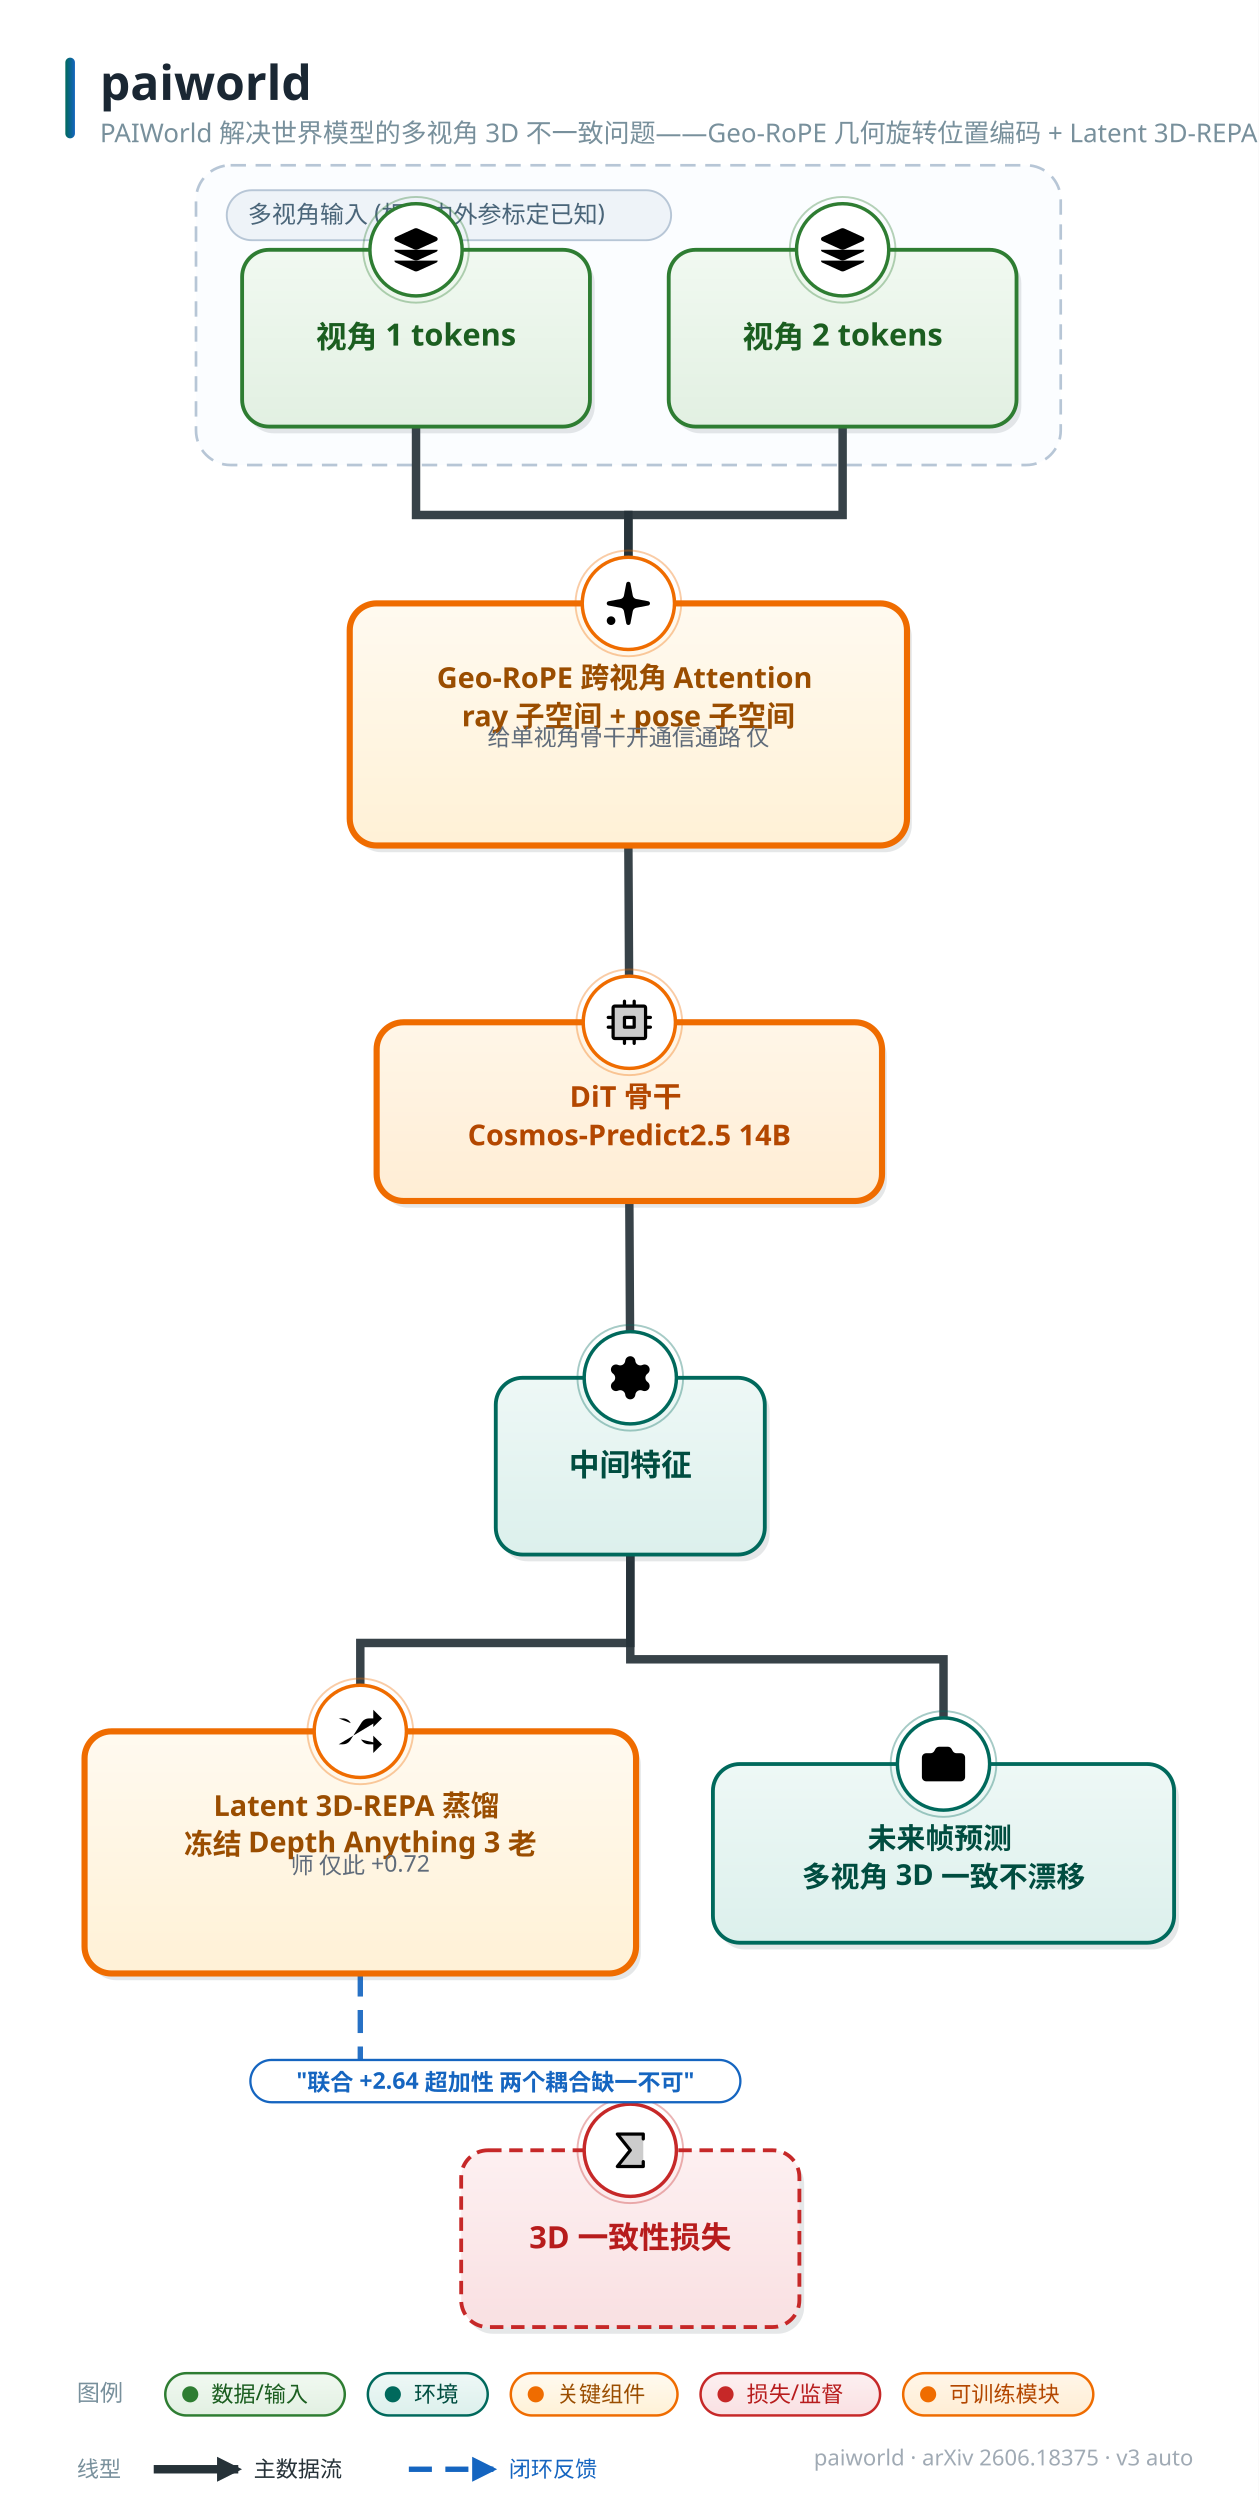
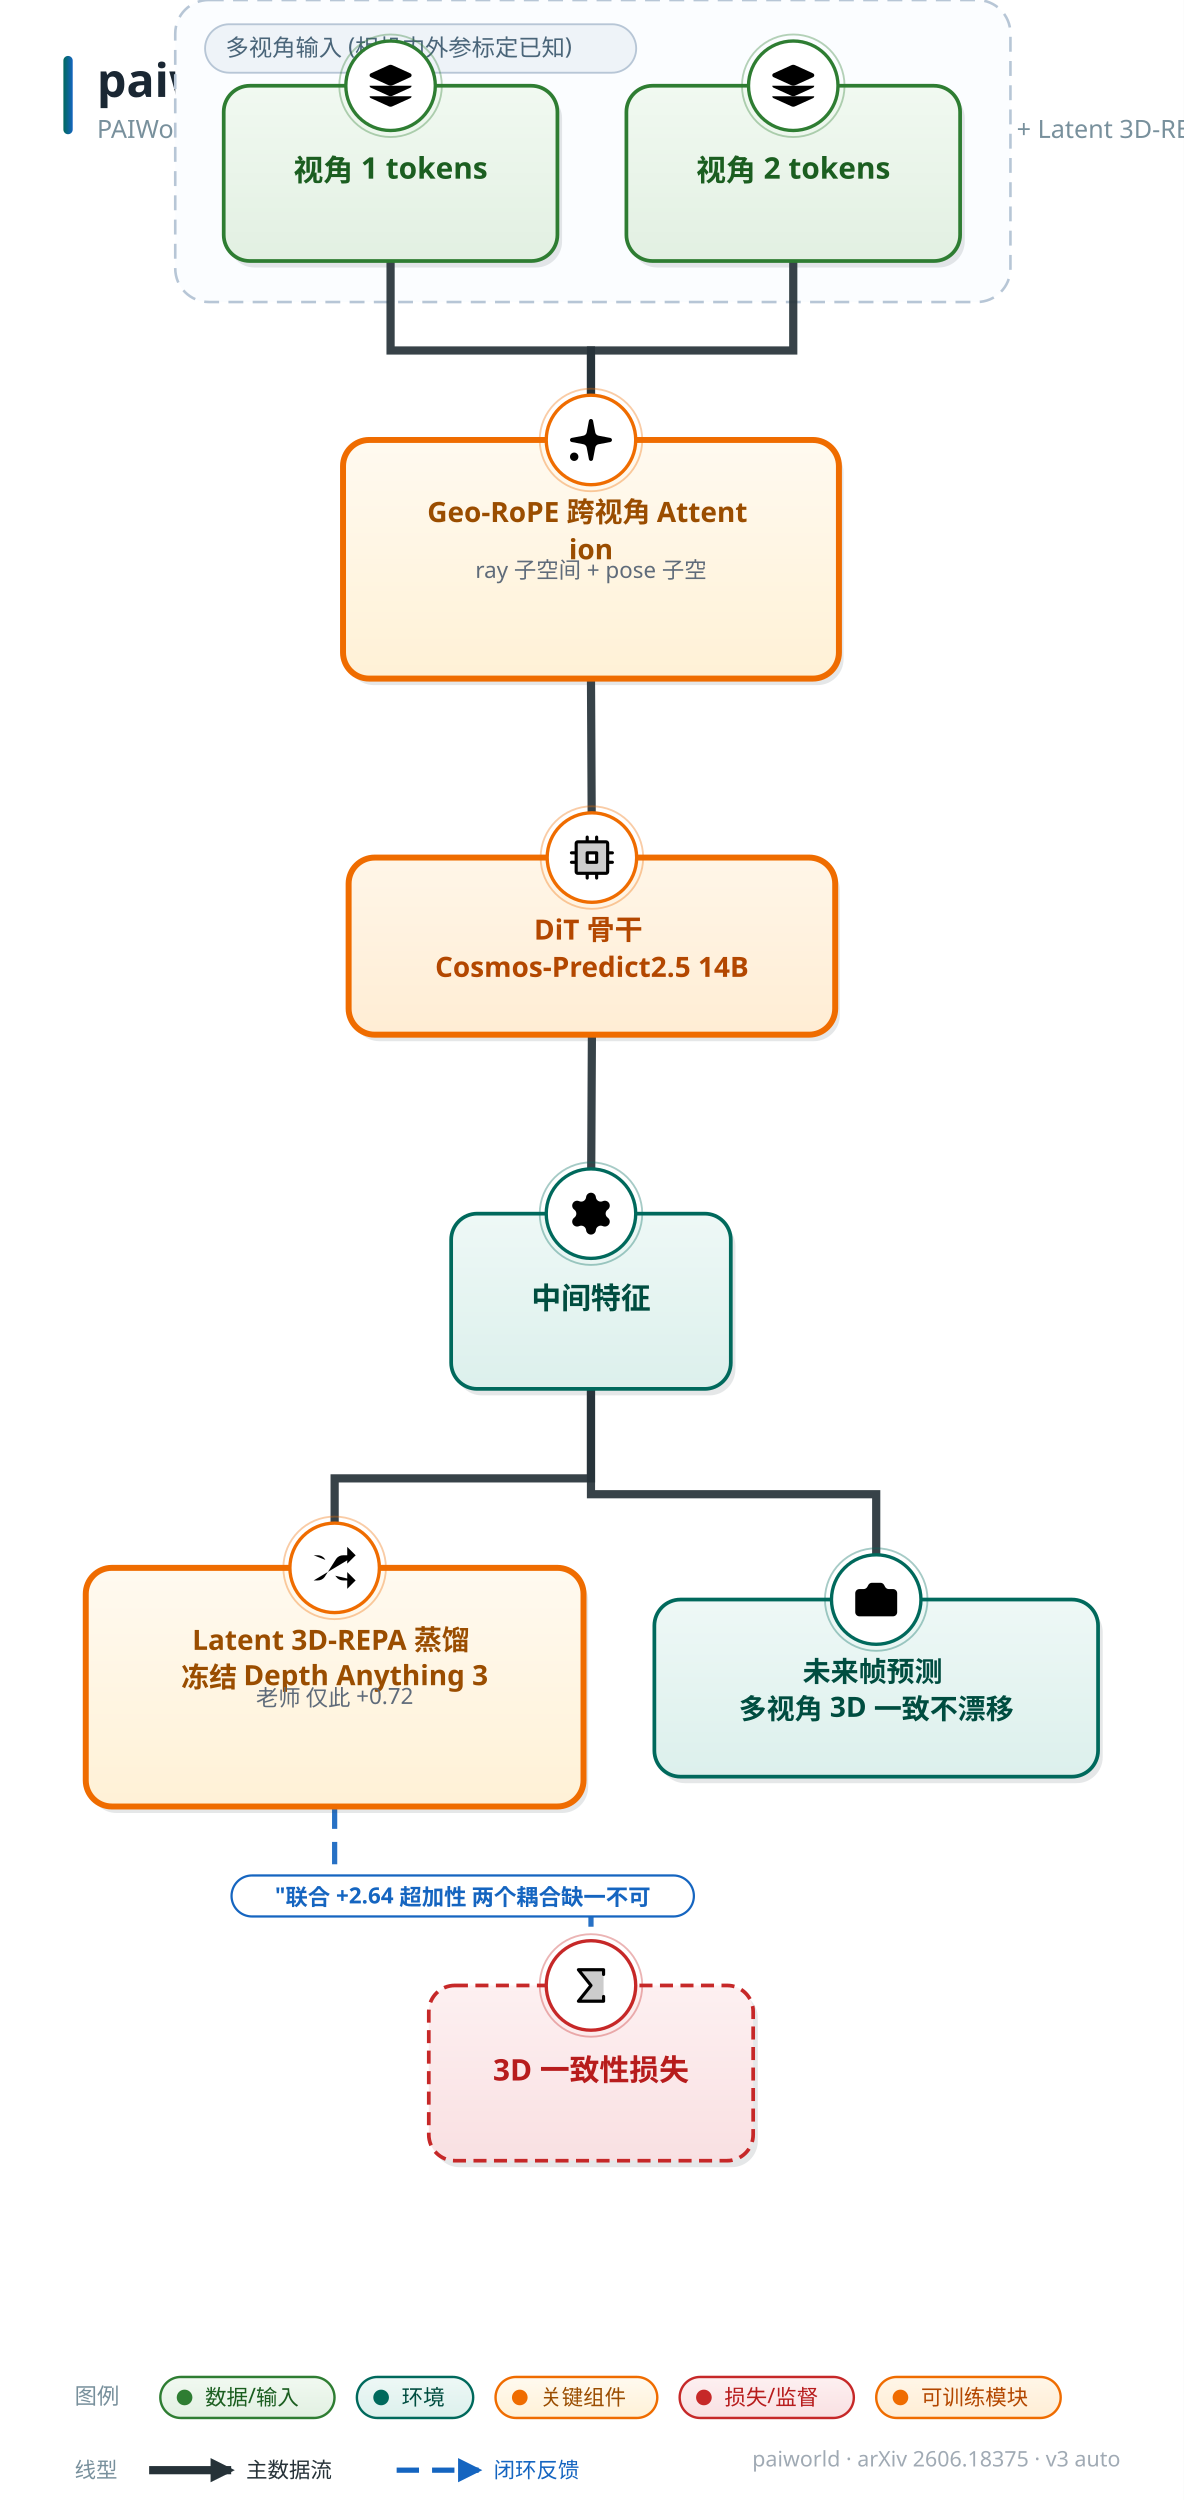
- <svg xmlns="http://www.w3.org/2000/svg" width="655" height="1301" viewBox="0 0 655 1301" font-family="'PingFang SC','Hiragino Sans GB','Microsoft YaHei','Segoe UI',sans-serif">
+ <svg xmlns="http://www.w3.org/2000/svg" width="635" height="1341" viewBox="0 0 635 1341" font-family="'PingFang SC','Hiragino Sans GB','Microsoft YaHei','Segoe UI',sans-serif">
  <style>text{font-family:'PingFang SC','Hiragino Sans GB','Microsoft YaHei','Segoe UI',sans-serif;} .lbl{font-weight:700;}</style>
  <defs>
    <linearGradient id="g-data" x1="0" y1="0" x2="0" y2="1">
      <stop offset="0" stop-color="#f1f9f1" />
      <stop offset="1" stop-color="#e2f0e2" />
    </linearGradient>
    <linearGradient id="g-frozen" x1="0" y1="0" x2="0" y2="1">
      <stop offset="0" stop-color="#f0f7fe" />
      <stop offset="1" stop-color="#dcecfb" />
    </linearGradient>
    <linearGradient id="g-train" x1="0" y1="0" x2="0" y2="1">
      <stop offset="0" stop-color="#fff6e8" />
      <stop offset="1" stop-color="#ffedd4" />
    </linearGradient>
    <linearGradient id="g-loss" x1="0" y1="0" x2="0" y2="1">
      <stop offset="0" stop-color="#fdf0f1" />
      <stop offset="1" stop-color="#f9e0e2" />
    </linearGradient>
    <linearGradient id="g-act" x1="0" y1="0" x2="0" y2="1">
      <stop offset="0" stop-color="#f8f1fb" />
      <stop offset="1" stop-color="#f0e4f7" />
    </linearGradient>
    <linearGradient id="g-loop" x1="0" y1="0" x2="0" y2="1">
      <stop offset="0" stop-color="#f2f5f7" />
      <stop offset="1" stop-color="#e6ebee" />
    </linearGradient>
    <linearGradient id="g-env" x1="0" y1="0" x2="0" y2="1">
      <stop offset="0" stop-color="#eef8f6" />
      <stop offset="1" stop-color="#dcf0ec" />
    </linearGradient>
    <linearGradient id="g-mem" x1="0" y1="0" x2="0" y2="1">
      <stop offset="0" stop-color="#fffef0" />
      <stop offset="1" stop-color="#fdf6d8" />
    </linearGradient>
    <linearGradient id="g-reward" x1="0" y1="0" x2="0" y2="1">
      <stop offset="0" stop-color="#fdf2f7" />
      <stop offset="1" stop-color="#f9e2ed" />
    </linearGradient>
    <linearGradient id="g-key" x1="0" y1="0" x2="0" y2="1">
      <stop offset="0" stop-color="#fffaf0" />
      <stop offset="1" stop-color="#fff1d6" />
    </linearGradient>
    <linearGradient id="g-title" x1="0" y1="0" x2="1" y2="0">
      <stop offset="0" stop-color="#00695c" />
      <stop offset="1" stop-color="#1565c0" />
    </linearGradient>
    <marker id="arr-main" viewBox="0 0 10 10" refX="8.5" refY="5" markerWidth="13" markerHeight="13" markerUnits="userSpaceOnUse" orient="auto-start-reverse">
      <path d="M0 0 L10 5 L0 10 z" fill="#546e7a" />
    </marker>
    <marker id="arr-thick" viewBox="0 0 10 10" refX="8.5" refY="5" markerWidth="13" markerHeight="13" markerUnits="userSpaceOnUse" orient="auto-start-reverse">
      <path d="M0 0 L10 5 L0 10 z" fill="#263238" />
    </marker>
    <marker id="arr-thin" viewBox="0 0 10 10" refX="8.5" refY="5" markerWidth="13" markerHeight="13" markerUnits="userSpaceOnUse" orient="auto-start-reverse">
      <path d="M0 0 L10 5 L0 10 z" fill="#9fb0bb" />
    </marker>
    <marker id="arr-fb" viewBox="0 0 10 10" refX="8.5" refY="5" markerWidth="13" markerHeight="13" markerUnits="userSpaceOnUse" orient="auto-start-reverse">
      <path d="M0 0 L10 5 L0 10 z" fill="#1565c0" />
    </marker>
    <marker id="arr-loss" viewBox="0 0 10 10" refX="8.5" refY="5" markerWidth="13" markerHeight="13" markerUnits="userSpaceOnUse" orient="auto-start-reverse">
      <path d="M0 0 L10 5 L0 10 z" fill="#c62828" />
    </marker>
  </defs>
-   <rect width="655" height="1301" fill="#ffffff" />
+   <rect width="635" height="1341" fill="#ffffff" />
  <rect x="34" y="30" width="5" height="42" rx="2.5" fill="url(#g-title)" />
  <text x="52" y="52" font-size="25" font-weight="800" fill="#1a2733">paiworld</text>
  <text x="52" y="74" font-size="13.5" fill="#78909c">PAIWorld 解决世界模型的多视角 3D 不一致问题——Geo-RoPE 几何旋转位置编码 + Latent 3D-REPA 3D 蒸馏，在 DiT backbone 上同</text>
-   <text x="621" y="1283" font-size="11.5" fill="#a0aab4" text-anchor="end">paiworld · arXiv 2606.18375 · v3 auto</text>
-   <rect x="102" y="86" width="450" height="156" rx="18" fill="#fbfdff" stroke="#b7c6d6" stroke-width="1.4" stroke-dasharray="8 5" />
-   <rect x="118" y="99" width="231.25" height="26" rx="13" fill="#eef3f8" stroke="#b7c6d6" />
-   <text x="129" y="116" font-size="12.5" fill="#4a6579">多视角输入 (相机内外参标定已知)</text>
-   <path d="M 216.5 222.0 L 216.5 268.0 L 327.0 268.0 L 327.0 314.0" fill="none" stroke="#263238" stroke-width="4.4" marker-end="url(#arr-thick)" opacity="0.92" />
-   <path d="M 438.5 222.0 L 438.5 268.0 L 327.0 268.0 L 327.0 314.0" fill="none" stroke="#263238" stroke-width="4.4" marker-end="url(#arr-thick)" opacity="0.92" />
-   <path d="M 327.0 440.0 L 327.5 532.0" fill="none" stroke="#263238" stroke-width="4.4" marker-end="url(#arr-thick)" opacity="0.92" />
-   <path d="M 327.5 625.0 L 328.0 717.0" fill="none" stroke="#263238" stroke-width="4.4" marker-end="url(#arr-thick)" opacity="0.92" />
-   <path d="M 328.0 809.0 L 328.0 855.0 L 187.5 855.0 L 187.5 901.0" fill="none" stroke="#263238" stroke-width="4.4" marker-end="url(#arr-thick)" opacity="0.92" />
-   <path d="M 328.0 809.0 L 328.0 863.5 L 491.0 863.5 L 491.0 918.0" fill="none" stroke="#263238" stroke-width="4.4" marker-end="url(#arr-thick)" opacity="0.92" />
-   <path d="M 187.5 1027.0 L 187.5 1073.0 L 328.0 1073.0 L 328.0 1119.0" fill="none" stroke="#1565c0" stroke-width="2.8" stroke-dasharray="12 7" marker-end="url(#arr-fb)" opacity="0.92" />
-   <rect x="128.5" y="133.5" width="181" height="92" rx="14" fill="#37474f" opacity="0.13" />
-   <rect x="126" y="130" width="181" height="92" rx="14" fill="url(#g-data)" stroke="#2e7d32" stroke-width="2.0" />
-   <circle cx="216.5" cy="130" r="24" fill="#ffffff" stroke="#2e7d32" stroke-width="1.8" />
-   <circle cx="216.5" cy="130" r="27.5" fill="none" stroke="#2e7d32" stroke-width="1" opacity="0.35" />
-   <g transform="translate(203.0,116.5) scale(1.125)">
+   <text x="601" y="1323" font-size="11.5" fill="#a0aab4" text-anchor="end">paiworld · arXiv 2606.18375 · v3 auto</text>
+   <rect x="94" y="0" width="448" height="162" rx="18" fill="#fbfdff" stroke="#b7c6d6" stroke-width="1.4" stroke-dasharray="8 5" />
+   <rect x="110" y="13" width="231.25" height="26" rx="13" fill="#eef3f8" stroke="#b7c6d6" />
+   <text x="121" y="30" font-size="12.5" fill="#4a6579">多视角输入 (相机内外参标定已知)</text>
+   <path d="M 209.5 140.0 L 209.5 188.0 L 317.0 188.0 L 317.0 236.0" fill="none" stroke="#263238" stroke-width="4.4" marker-end="url(#arr-thick)" opacity="0.92" />
+   <path d="M 425.5 140.0 L 425.5 188.0 L 317.0 188.0 L 317.0 236.0" fill="none" stroke="#263238" stroke-width="4.4" marker-end="url(#arr-thick)" opacity="0.92" />
+   <path d="M 317.0 364.0 L 317.5 460.0" fill="none" stroke="#263238" stroke-width="4.4" marker-end="url(#arr-thick)" opacity="0.92" />
+   <path d="M 317.5 555.0 L 317.0 651.0" fill="none" stroke="#263238" stroke-width="4.4" marker-end="url(#arr-thick)" opacity="0.92" />
+   <path d="M 317.0 745.0 L 317.0 793.0 L 179.5 793.0 L 179.5 841.0" fill="none" stroke="#263238" stroke-width="4.4" marker-end="url(#arr-thick)" opacity="0.92" />
+   <path d="M 317.0 745.0 L 317.0 801.5 L 470.0 801.5 L 470.0 858.0" fill="none" stroke="#263238" stroke-width="4.4" marker-end="url(#arr-thick)" opacity="0.92" />
+   <path d="M 179.5 969.0 L 179.5 1017.0 L 317.0 1017.0 L 317.0 1065.0" fill="none" stroke="#1565c0" stroke-width="2.8" stroke-dasharray="12 7" marker-end="url(#arr-fb)" opacity="0.92" />
+   <rect x="122.5" y="49.5" width="179" height="94" rx="14" fill="#37474f" opacity="0.13" />
+   <rect x="120" y="46" width="179" height="94" rx="14" fill="url(#g-data)" stroke="#2e7d32" stroke-width="2.0" />
+   <circle cx="209.5" cy="46" r="24" fill="#ffffff" stroke="#2e7d32" stroke-width="1.8" />
+   <circle cx="209.5" cy="46" r="27.5" fill="none" stroke="#2e7d32" stroke-width="1" opacity="0.35" />
+   <g transform="translate(196.0,32.5) scale(1.125)">
    <path d="M12.83 2.18a2 2 0 0 0-1.66 0L2.6 6.08a1 1 0 0 0 0 1.83l8.58 3.91a2 2 0 0 0 1.66 0l8.58-3.9a1 1 0 0 0 0-1.83z" />
    <path d="M2 12a1 1 0 0 0 .58.91l8.6 3.91a2 2 0 0 0 1.65 0l8.58-3.9A1 1 0 0 0 22 12" />
    <path d="M2 17a1 1 0 0 0 .58.91l8.6 3.91a2 2 0 0 0 1.65 0l8.58-3.9A1 1 0 0 0 22 17" />
  </g>
-   <text x="216.5" y="181" font-size="16" class="lbl" fill="#1b5e20" text-anchor="middle">视角 1 tokens</text>
-   <rect x="350.5" y="133.5" width="181" height="92" rx="14" fill="#37474f" opacity="0.13" />
-   <rect x="348" y="130" width="181" height="92" rx="14" fill="url(#g-data)" stroke="#2e7d32" stroke-width="2.0" />
-   <circle cx="438.5" cy="130" r="24" fill="#ffffff" stroke="#2e7d32" stroke-width="1.8" />
-   <circle cx="438.5" cy="130" r="27.5" fill="none" stroke="#2e7d32" stroke-width="1" opacity="0.35" />
-   <g transform="translate(425.0,116.5) scale(1.125)">
+   <text x="209.5" y="97" font-size="16" class="lbl" fill="#1b5e20" text-anchor="middle">视角 1 tokens</text>
+   <rect x="338.5" y="49.5" width="179" height="94" rx="14" fill="#37474f" opacity="0.13" />
+   <rect x="336" y="46" width="179" height="94" rx="14" fill="url(#g-data)" stroke="#2e7d32" stroke-width="2.0" />
+   <circle cx="425.5" cy="46" r="24" fill="#ffffff" stroke="#2e7d32" stroke-width="1.8" />
+   <circle cx="425.5" cy="46" r="27.5" fill="none" stroke="#2e7d32" stroke-width="1" opacity="0.35" />
+   <g transform="translate(412.0,32.5) scale(1.125)">
    <path d="M12.83 2.18a2 2 0 0 0-1.66 0L2.6 6.08a1 1 0 0 0 0 1.83l8.58 3.91a2 2 0 0 0 1.66 0l8.58-3.9a1 1 0 0 0 0-1.83z" />
    <path d="M2 12a1 1 0 0 0 .58.91l8.6 3.91a2 2 0 0 0 1.65 0l8.58-3.9A1 1 0 0 0 22 12" />
    <path d="M2 17a1 1 0 0 0 .58.91l8.6 3.91a2 2 0 0 0 1.65 0l8.58-3.9A1 1 0 0 0 22 17" />
  </g>
-   <text x="438.5" y="181" font-size="16" class="lbl" fill="#1b5e20" text-anchor="middle">视角 2 tokens</text>
-   <rect x="184.5" y="317.5" width="290" height="126" rx="14" fill="#37474f" opacity="0.13" />
-   <rect x="182" y="314" width="290" height="126" rx="14" fill="url(#g-key)" stroke="#ef6c00" stroke-width="3.2" />
-   <circle cx="327.0" cy="314" r="24" fill="#ffffff" stroke="#ef6c00" stroke-width="1.8" />
-   <circle cx="327.0" cy="314" r="27.5" fill="none" stroke="#ef6c00" stroke-width="1" opacity="0.35" />
-   <g transform="translate(313.5,300.5) scale(1.125)">
+   <text x="425.5" y="97" font-size="16" class="lbl" fill="#1b5e20" text-anchor="middle">视角 2 tokens</text>
+   <rect x="186.5" y="239.5" width="266" height="128" rx="14" fill="#37474f" opacity="0.13" />
+   <rect x="184" y="236" width="266" height="128" rx="14" fill="url(#g-key)" stroke="#ef6c00" stroke-width="3.2" />
+   <circle cx="317.0" cy="236" r="24" fill="#ffffff" stroke="#ef6c00" stroke-width="1.8" />
+   <circle cx="317.0" cy="236" r="27.5" fill="none" stroke="#ef6c00" stroke-width="1" opacity="0.35" />
+   <g transform="translate(303.5,222.5) scale(1.125)">
    <path d="M11.017 2.814a1 1 0 0 1 1.966 0l1.051 5.558a2 2 0 0 0 1.594 1.594l5.558 1.051a1 1 0 0 1 0 1.966l-5.558 1.051a2 2 0 0 0-1.594 1.594l-1.051 5.558a1 1 0 0 1-1.966 0l-1.051-5.558a2 2 0 0 0-1.594-1.594l-5.558-1.051a1 1 0 0 1 0-1.966l5.558-1.051a2 2 0 0 0 1.594-1.594z" />
    <path d="M20 2v4" />
    <path d="M22 4h-4" />
    <circle cx="4" cy="20" r="2" />
  </g>
-   <text x="327.0" y="358" font-size="15" class="lbl" fill="#9a4d00" text-anchor="middle">
-     <tspan x="327.0" dy="0">Geo-RoPE 跨视角 Attention</tspan>
-     <tspan x="327.0" dy="20">ray 子空间 + pose 子空间</tspan>
-   </text>
-   <text x="327.0" y="388" font-size="12" fill="#5f6b7a" text-anchor="middle">给单视角骨干开通信通路 仅</text>
-   <rect x="198.5" y="535.5" width="263" height="93" rx="14" fill="#37474f" opacity="0.13" />
-   <rect x="196" y="532" width="263" height="93" rx="14" fill="url(#g-train)" stroke="#ef6c00" stroke-width="3.2" />
-   <circle cx="327.5" cy="532" r="24" fill="#ffffff" stroke="#ef6c00" stroke-width="1.8" />
-   <circle cx="327.5" cy="532" r="27.5" fill="none" stroke="#ef6c00" stroke-width="1" opacity="0.35" />
-   <g transform="translate(314.0,518.5) scale(0.1055)">
+   <text x="317.0" y="280" font-size="15" class="lbl" fill="#9a4d00" text-anchor="middle">
+     <tspan x="317.0" dy="0">Geo-RoPE 跨视角 Attent</tspan>
+     <tspan x="317.0" dy="20">ion</tspan>
+   </text>
+   <text x="317.0" y="310" font-size="12" fill="#5f6b7a" text-anchor="middle">ray 子空间 + pose 子空</text>
+   <rect x="189.5" y="463.5" width="261" height="95" rx="14" fill="#37474f" opacity="0.13" />
+   <rect x="187" y="460" width="261" height="95" rx="14" fill="url(#g-train)" stroke="#ef6c00" stroke-width="3.2" />
+   <circle cx="317.5" cy="460" r="24" fill="#ffffff" stroke="#ef6c00" stroke-width="1.8" />
+   <circle cx="317.5" cy="460" r="27.5" fill="none" stroke="#ef6c00" stroke-width="1" opacity="0.35" />
+   <g transform="translate(304.0,446.5) scale(0.1055)">
    <path d="M200,48H56a8,8,0,0,0-8,8V200a8,8,0,0,0,8,8H200a8,8,0,0,0,8-8V56A8,8,0,0,0,200,48ZM152,152H104V104h48Z" opacity="0.2" />
    <path d="M152,96H104a8,8,0,0,0-8,8v48a8,8,0,0,0,8,8h48a8,8,0,0,0,8-8V104A8,8,0,0,0,152,96Zm-8,48H112V112h32Zm88,0H216V112h16a8,8,0,0,0,0-16H216V56a16,16,0,0,0-16-16H160V24a8,8,0,0,0-16,0V40H112V24a8,8,0,0,0-16,0V40H56A16,16,0,0,0,40,56V96H24a8,8,0,0,0,0,16H40v32H24a8,8,0,0,0,0,16H40v40a16,16,0,0,0,16,16H96v16a8,8,0,0,0,16,0V216h32v16a8,8,0,0,0,16,0V216h40a16,16,0,0,0,16-16V160h16a8,8,0,0,0,0-16Zm-32,56H56V56H200v95.87s0,.09,0,.13,0,.09,0,.13V200Z" />
  </g>
-   <text x="327.5" y="576" font-size="15" class="lbl" fill="#b34700" text-anchor="middle">
-     <tspan x="327.5" dy="0">DiT 骨干</tspan>
-     <tspan x="327.5" dy="20">Cosmos-Predict2.5 14B</tspan>
-   </text>
-   <rect x="260.5" y="720.5" width="140" height="92" rx="14" fill="#37474f" opacity="0.13" />
-   <rect x="258" y="717" width="140" height="92" rx="14" fill="url(#g-env)" stroke="#00695c" stroke-width="2.0" />
-   <circle cx="328.0" cy="717" r="24" fill="#ffffff" stroke="#00695c" stroke-width="1.8" />
-   <circle cx="328.0" cy="717" r="27.5" fill="none" stroke="#00695c" stroke-width="1" opacity="0.35" />
-   <g transform="translate(314.5,703.5) scale(1.125)">
+   <text x="317.5" y="504" font-size="15" class="lbl" fill="#b34700" text-anchor="middle">
+     <tspan x="317.5" dy="0">DiT 骨干</tspan>
+     <tspan x="317.5" dy="20">Cosmos-Predict2.5 14B</tspan>
+   </text>
+   <rect x="244.5" y="654.5" width="150" height="94" rx="14" fill="#37474f" opacity="0.13" />
+   <rect x="242" y="651" width="150" height="94" rx="14" fill="url(#g-env)" stroke="#00695c" stroke-width="2.0" />
+   <circle cx="317.0" cy="651" r="24" fill="#ffffff" stroke="#00695c" stroke-width="1.8" />
+   <circle cx="317.0" cy="651" r="27.5" fill="none" stroke="#00695c" stroke-width="1" opacity="0.35" />
+   <g transform="translate(303.5,637.5) scale(1.125)">
    <path d="M9.671 4.136a2.34 2.34 0 0 1 4.659 0 2.34 2.34 0 0 0 3.319 1.915 2.34 2.34 0 0 1 2.33 4.033 2.34 2.34 0 0 0 0 3.831 2.34 2.34 0 0 1-2.33 4.033 2.34 2.34 0 0 0-3.319 1.915 2.34 2.34 0 0 1-4.659 0 2.34 2.34 0 0 0-3.32-1.915 2.34 2.34 0 0 1-2.33-4.033 2.34 2.34 0 0 0 0-3.831A2.34 2.34 0 0 1 6.35 6.051a2.34 2.34 0 0 0 3.319-1.915" />
    <circle cx="12" cy="12" r="3" />
  </g>
-   <text x="328.0" y="768" font-size="16" class="lbl" fill="#004d40" text-anchor="middle">中间特征</text>
-   <rect x="46.5" y="904.5" width="287" height="126" rx="14" fill="#37474f" opacity="0.13" />
-   <rect x="44" y="901" width="287" height="126" rx="14" fill="url(#g-key)" stroke="#ef6c00" stroke-width="3.2" />
-   <circle cx="187.5" cy="901" r="24" fill="#ffffff" stroke="#ef6c00" stroke-width="1.8" />
-   <circle cx="187.5" cy="901" r="27.5" fill="none" stroke="#ef6c00" stroke-width="1" opacity="0.35" />
-   <g transform="translate(174.0,887.5) scale(1.125)">
+   <text x="317.0" y="702" font-size="16" class="lbl" fill="#004d40" text-anchor="middle">中间特征</text>
+   <rect x="48.5" y="844.5" width="267" height="128" rx="14" fill="#37474f" opacity="0.13" />
+   <rect x="46" y="841" width="267" height="128" rx="14" fill="url(#g-key)" stroke="#ef6c00" stroke-width="3.2" />
+   <circle cx="179.5" cy="841" r="24" fill="#ffffff" stroke="#ef6c00" stroke-width="1.8" />
+   <circle cx="179.5" cy="841" r="27.5" fill="none" stroke="#ef6c00" stroke-width="1" opacity="0.35" />
+   <g transform="translate(166.0,827.5) scale(1.125)">
    <path d="m18 14 4 4-4 4" />
    <path d="m18 2 4 4-4 4" />
    <path d="M2 18h1.973a4 4 0 0 0 3.3-1.7l5.454-8.6a4 4 0 0 1 3.3-1.7H22" />
    <path d="M2 6h1.972a4 4 0 0 1 3.6 2.2" />
    <path d="M22 18h-6.041a4 4 0 0 1-3.3-1.8l-.359-.45" />
  </g>
-   <text x="187.5" y="945" font-size="15" class="lbl" fill="#9a4d00" text-anchor="middle">
-     <tspan x="187.5" dy="0">Latent 3D-REPA 蒸馏</tspan>
-     <tspan x="187.5" dy="20">冻结 Depth Anything 3 老</tspan>
-   </text>
-   <text x="187.5" y="975" font-size="12" fill="#5f6b7a" text-anchor="middle">师 仅此 +0.72</text>
-   <rect x="373.5" y="921.5" width="240" height="93" rx="14" fill="#37474f" opacity="0.13" />
-   <rect x="371" y="918" width="240" height="93" rx="14" fill="url(#g-env)" stroke="#00695c" stroke-width="2.0" />
-   <circle cx="491.0" cy="918" r="24" fill="#ffffff" stroke="#00695c" stroke-width="1.8" />
-   <circle cx="491.0" cy="918" r="27.5" fill="none" stroke="#00695c" stroke-width="1" opacity="0.35" />
-   <g transform="translate(477.5,904.5) scale(1.125)">
+   <text x="179.5" y="885" font-size="15" class="lbl" fill="#9a4d00" text-anchor="middle">
+     <tspan x="179.5" dy="0">Latent 3D-REPA 蒸馏</tspan>
+     <tspan x="179.5" dy="20">冻结 Depth Anything 3 </tspan>
+   </text>
+   <text x="179.5" y="915" font-size="12" fill="#5f6b7a" text-anchor="middle">老师 仅此 +0.72</text>
+   <rect x="353.5" y="861.5" width="238" height="95" rx="14" fill="#37474f" opacity="0.13" />
+   <rect x="351" y="858" width="238" height="95" rx="14" fill="url(#g-env)" stroke="#00695c" stroke-width="2.0" />
+   <circle cx="470.0" cy="858" r="24" fill="#ffffff" stroke="#00695c" stroke-width="1.8" />
+   <circle cx="470.0" cy="858" r="27.5" fill="none" stroke="#00695c" stroke-width="1" opacity="0.35" />
+   <g transform="translate(456.5,844.5) scale(1.125)">
    <path d="M13.997 4a2 2 0 0 1 1.76 1.05l.486.9A2 2 0 0 0 18.003 7H20a2 2 0 0 1 2 2v9a2 2 0 0 1-2 2H4a2 2 0 0 1-2-2V9a2 2 0 0 1 2-2h1.997a2 2 0 0 0 1.759-1.048l.489-.904A2 2 0 0 1 10.004 4z" />
    <circle cx="12" cy="13" r="3" />
  </g>
-   <text x="491.0" y="962" font-size="15" class="lbl" fill="#004d40" text-anchor="middle">
-     <tspan x="491.0" dy="0">未来帧预测</tspan>
-     <tspan x="491.0" dy="20">多视角 3D 一致不漂移</tspan>
-   </text>
-   <rect x="242.5" y="1122.5" width="176" height="92" rx="14" fill="#37474f" opacity="0.13" />
-   <rect x="240" y="1119" width="176" height="92" rx="14" fill="url(#g-loss)" stroke="#c62828" stroke-width="2.0" stroke-dasharray="7 4" />
-   <circle cx="328.0" cy="1119" r="24" fill="#ffffff" stroke="#c62828" stroke-width="1.8" />
-   <circle cx="328.0" cy="1119" r="27.5" fill="none" stroke="#c62828" stroke-width="1" opacity="0.35" />
-   <g transform="translate(314.5,1105.5) scale(0.1055)">
+   <text x="470.0" y="902" font-size="15" class="lbl" fill="#004d40" text-anchor="middle">
+     <tspan x="470.0" dy="0">未来帧预测</tspan>
+     <tspan x="470.0" dy="20">多视角 3D 一致不漂移</tspan>
+   </text>
+   <rect x="232.5" y="1068.5" width="174" height="94" rx="14" fill="#37474f" opacity="0.13" />
+   <rect x="230" y="1065" width="174" height="94" rx="14" fill="url(#g-loss)" stroke="#c62828" stroke-width="2.0" stroke-dasharray="7 4" />
+   <circle cx="317.0" cy="1065" r="24" fill="#ffffff" stroke="#c62828" stroke-width="1.8" />
+   <circle cx="317.0" cy="1065" r="27.5" fill="none" stroke="#c62828" stroke-width="1" opacity="0.35" />
+   <g transform="translate(303.5,1051.5) scale(0.1055)">
    <path d="M192,48V208H64l64-80L64,48Z" opacity="0.2" />
    <path d="M184,72V56H80.65l53.6,67a8,8,0,0,1,0,10l-53.6,67H184V184a8,8,0,0,1,16,0v24a8,8,0,0,1-8,8H64a8,8,0,0,1-6.25-13l60-75-60-75A8,8,0,0,1,64,40H192a8,8,0,0,1,8,8V72a8,8,0,0,1-16,0Z" />
  </g>
-   <text x="328.0" y="1170" font-size="16" class="lbl" fill="#b71c1c" text-anchor="middle">3D 一致性损失</text>
-   <g transform="translate(257.8,1083.0)">
-     <rect x="-127.5" y="-11" width="255.0" height="22" rx="11" fill="#ffffff" stroke="#1565c0" stroke-width="1.2" />
-     <text y="4" font-size="12" fill="#1565c0" font-weight="600" text-anchor="middle">"联合 +2.64 超加性 两个耦合缺一不可"</text>
-   </g>
-   <text x="40" y="1249.5" font-size="12" fill="#78909c">图例</text>
-   <g>
-     <rect x="86" y="1235" width="93.43" height="22" rx="11" fill="url(#g-data)" stroke="#2e7d32" stroke-width="1.3" />
-     <circle cx="99" cy="1246" r="4.2" fill="#2e7d32" />
-     <text x="110" y="1250" font-size="11.5" fill="#1b5e20">数据/输入</text>
-   </g>
-   <g>
-     <rect x="191.43" y="1235" width="62.38" height="22" rx="11" fill="url(#g-env)" stroke="#00695c" stroke-width="1.3" />
-     <circle cx="204.43" cy="1246" r="4.2" fill="#00695c" />
-     <text x="215.43" y="1250" font-size="11.5" fill="#004d40">环境</text>
-   </g>
-   <g>
-     <rect x="265.81" y="1235" width="86.76" height="22" rx="11" fill="url(#g-key)" stroke="#ef6c00" stroke-width="1.3" />
-     <circle cx="278.81" cy="1246" r="4.2" fill="#ef6c00" />
-     <text x="289.81" y="1250" font-size="11.5" fill="#9a4d00">关键组件</text>
-   </g>
-   <g>
-     <rect x="364.57" y="1235" width="93.43" height="22" rx="11" fill="url(#g-loss)" stroke="#c62828" stroke-width="1.3" />
-     <circle cx="377.57" cy="1246" r="4.2" fill="#c62828" />
-     <text x="388.57" y="1250" font-size="11.5" fill="#b71c1c">损失/监督</text>
-   </g>
-   <g>
-     <rect x="470.0" y="1235" width="98.95" height="22" rx="11" fill="url(#g-train)" stroke="#ef6c00" stroke-width="1.3" />
-     <circle cx="483.0" cy="1246" r="4.2" fill="#ef6c00" />
-     <text x="494.0" y="1250" font-size="11.5" fill="#b34700">可训练模块</text>
-   </g>
-   <text x="40" y="1289" font-size="11.5" fill="#78909c">线型</text>
-   <g>
-     <path d="M 80 1285 h 44" stroke="#263238" stroke-width="4.4" marker-end="url(#arr-thick)" />
-     <text x="132" y="1289" font-size="11.5" fill="#263238">主数据流</text>
-   </g>
-   <g>
-     <path d="M 212.76 1285 h 44" stroke="#1565c0" stroke-width="2.8" stroke-dasharray="12 7" marker-end="url(#arr-fb)" />
-     <text x="264.76" y="1289" font-size="11.5" fill="#1565c0">闭环反馈</text>
+   <text x="317.0" y="1116" font-size="16" class="lbl" fill="#b71c1c" text-anchor="middle">3D 一致性损失</text>
+   <g transform="translate(248.2,1017.0)">
+     <rect x="-124.0" y="-11" width="248.0" height="22" rx="11" fill="#ffffff" stroke="#1565c0" stroke-width="1.2" />
+     <text y="4" font-size="12" fill="#1565c0" font-weight="600" text-anchor="middle">"联合 +2.64 超加性 两个耦合缺一不可</text>
+   </g>
+   <text x="40" y="1289.5" font-size="12" fill="#78909c">图例</text>
+   <g>
+     <rect x="86" y="1275" width="93.43" height="22" rx="11" fill="url(#g-data)" stroke="#2e7d32" stroke-width="1.3" />
+     <circle cx="99" cy="1286" r="4.2" fill="#2e7d32" />
+     <text x="110" y="1290" font-size="11.5" fill="#1b5e20">数据/输入</text>
+   </g>
+   <g>
+     <rect x="191.43" y="1275" width="62.38" height="22" rx="11" fill="url(#g-env)" stroke="#00695c" stroke-width="1.3" />
+     <circle cx="204.43" cy="1286" r="4.2" fill="#00695c" />
+     <text x="215.43" y="1290" font-size="11.5" fill="#004d40">环境</text>
+   </g>
+   <g>
+     <rect x="265.81" y="1275" width="86.76" height="22" rx="11" fill="url(#g-key)" stroke="#ef6c00" stroke-width="1.3" />
+     <circle cx="278.81" cy="1286" r="4.2" fill="#ef6c00" />
+     <text x="289.81" y="1290" font-size="11.5" fill="#9a4d00">关键组件</text>
+   </g>
+   <g>
+     <rect x="364.57" y="1275" width="93.43" height="22" rx="11" fill="url(#g-loss)" stroke="#c62828" stroke-width="1.3" />
+     <circle cx="377.57" cy="1286" r="4.2" fill="#c62828" />
+     <text x="388.57" y="1290" font-size="11.5" fill="#b71c1c">损失/监督</text>
+   </g>
+   <g>
+     <rect x="470.0" y="1275" width="98.95" height="22" rx="11" fill="url(#g-train)" stroke="#ef6c00" stroke-width="1.3" />
+     <circle cx="483.0" cy="1286" r="4.2" fill="#ef6c00" />
+     <text x="494.0" y="1290" font-size="11.5" fill="#b34700">可训练模块</text>
+   </g>
+   <text x="40" y="1329" font-size="11.5" fill="#78909c">线型</text>
+   <g>
+     <path d="M 80 1325 h 44" stroke="#263238" stroke-width="4.4" marker-end="url(#arr-thick)" />
+     <text x="132" y="1329" font-size="11.5" fill="#263238">主数据流</text>
+   </g>
+   <g>
+     <path d="M 212.76 1325 h 44" stroke="#1565c0" stroke-width="2.8" stroke-dasharray="12 7" marker-end="url(#arr-fb)" />
+     <text x="264.76" y="1329" font-size="11.5" fill="#1565c0">闭环反馈</text>
  </g>
</svg>
